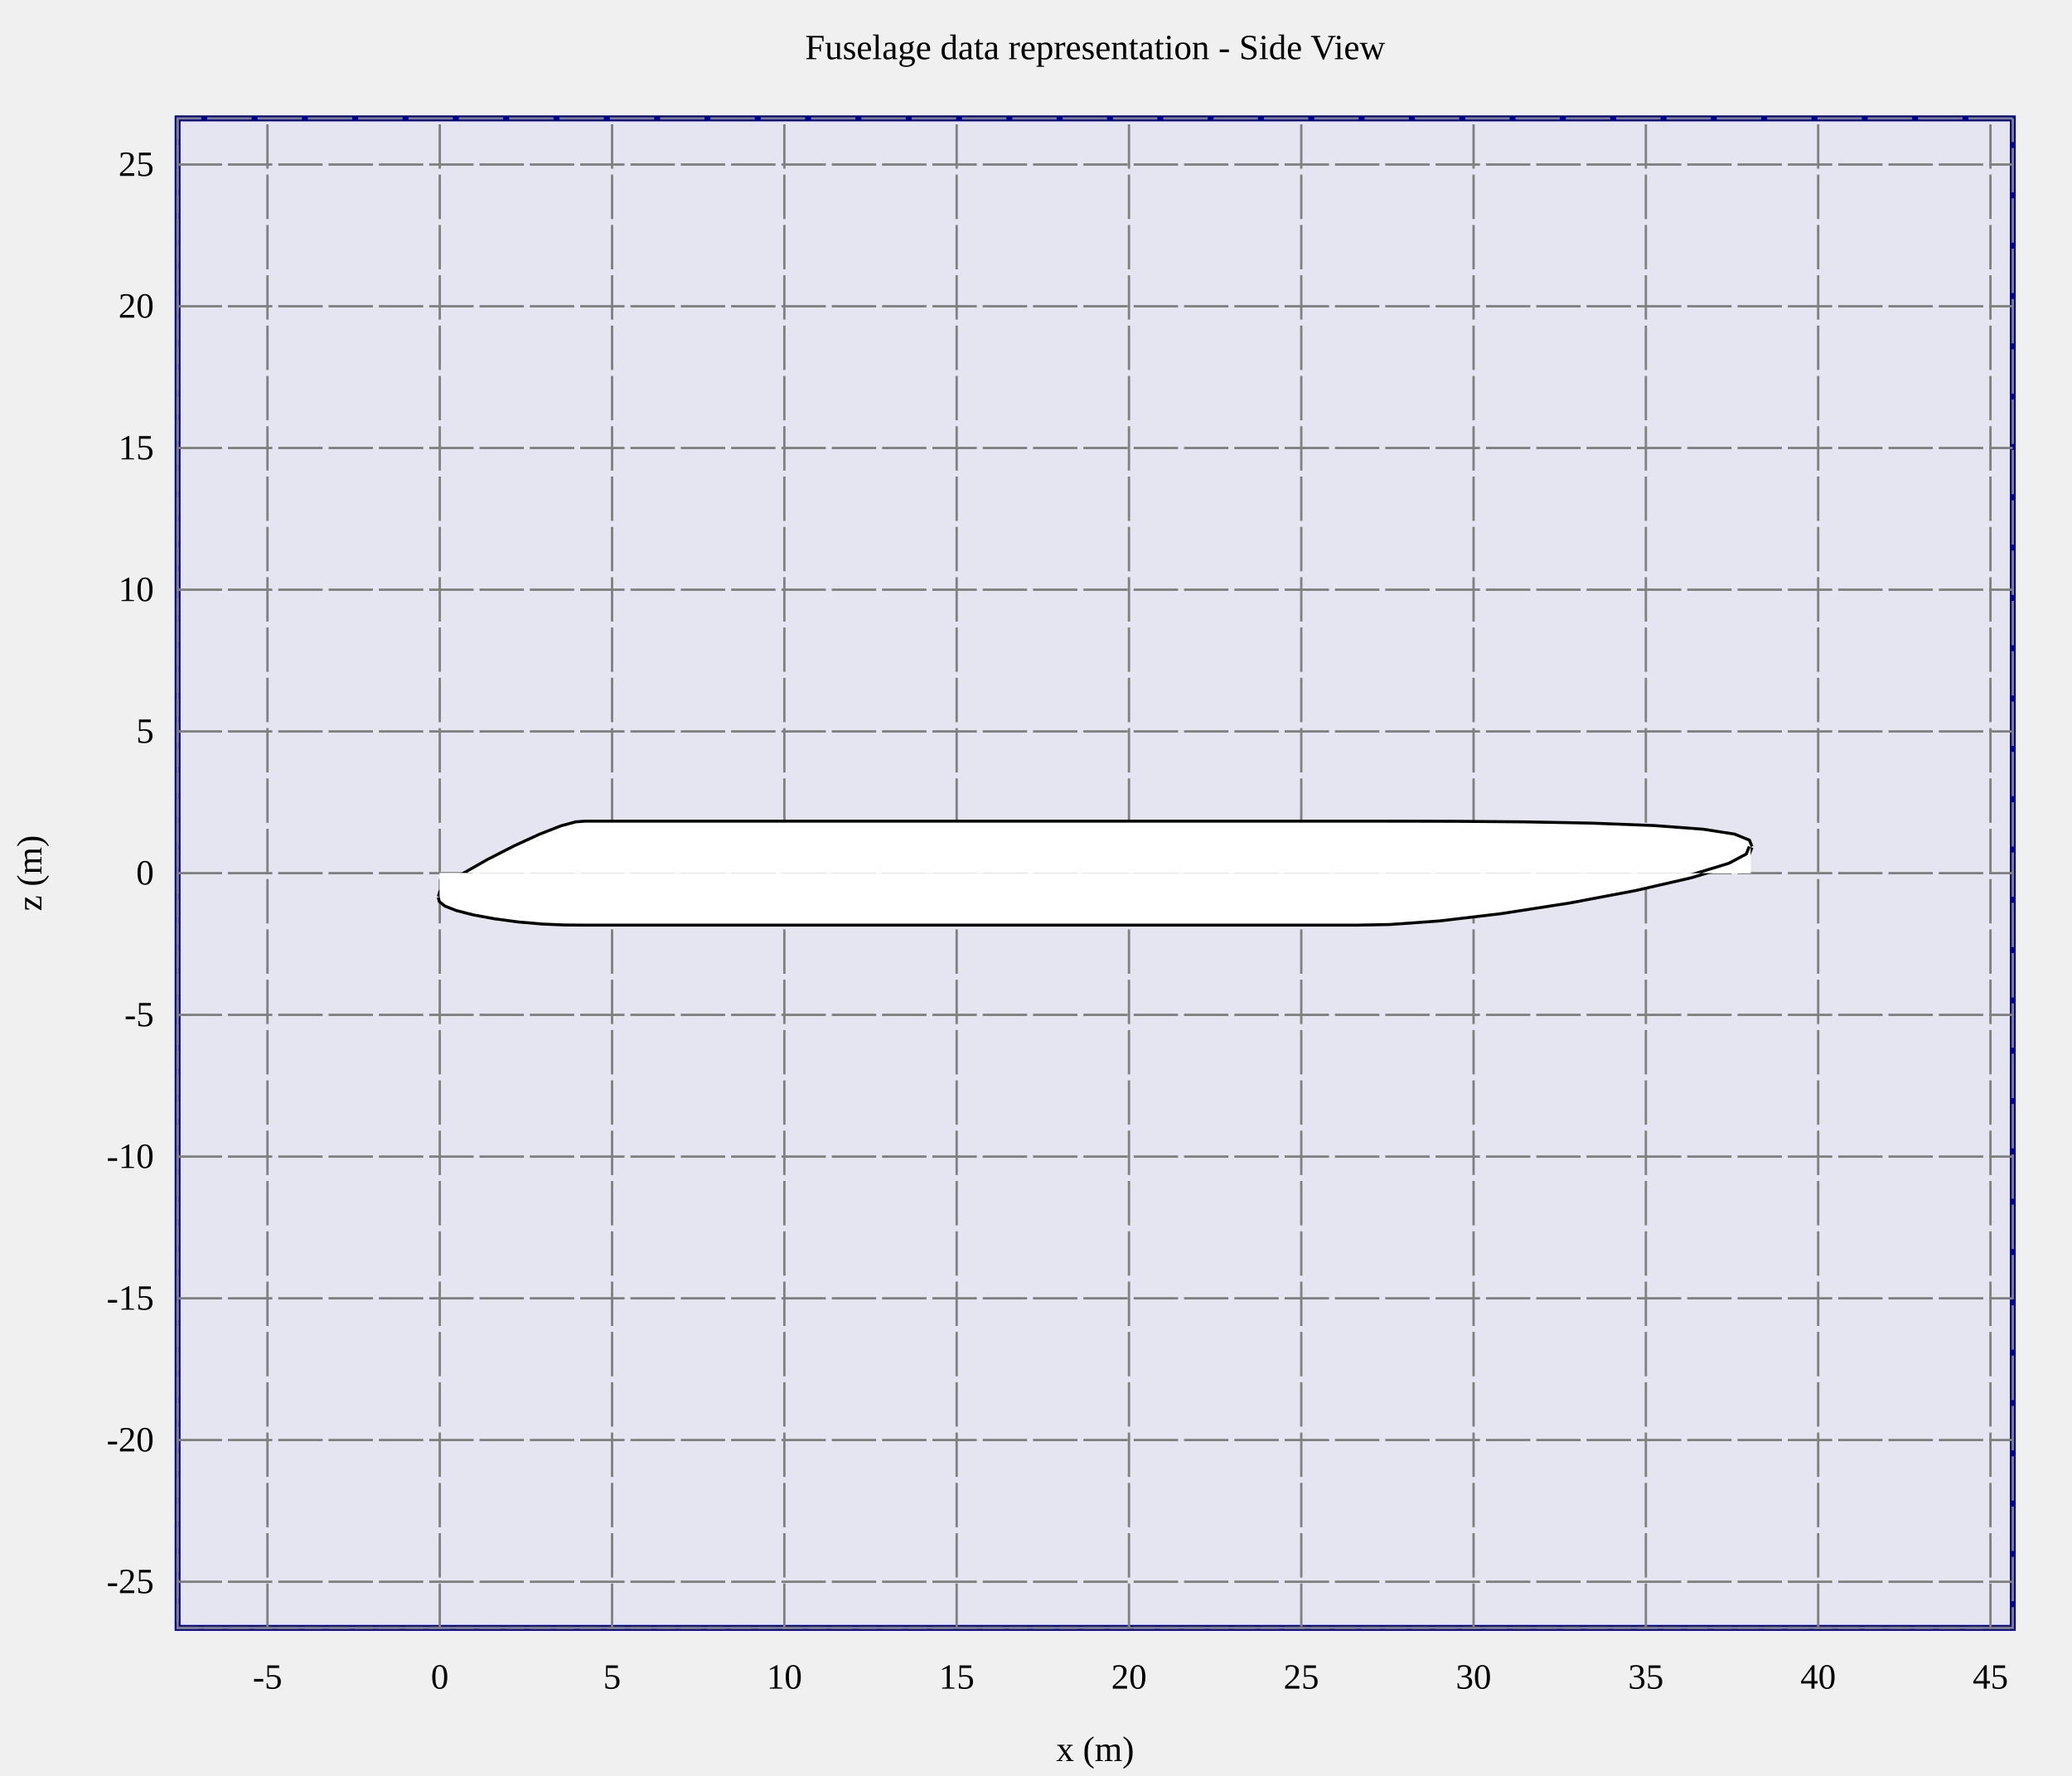
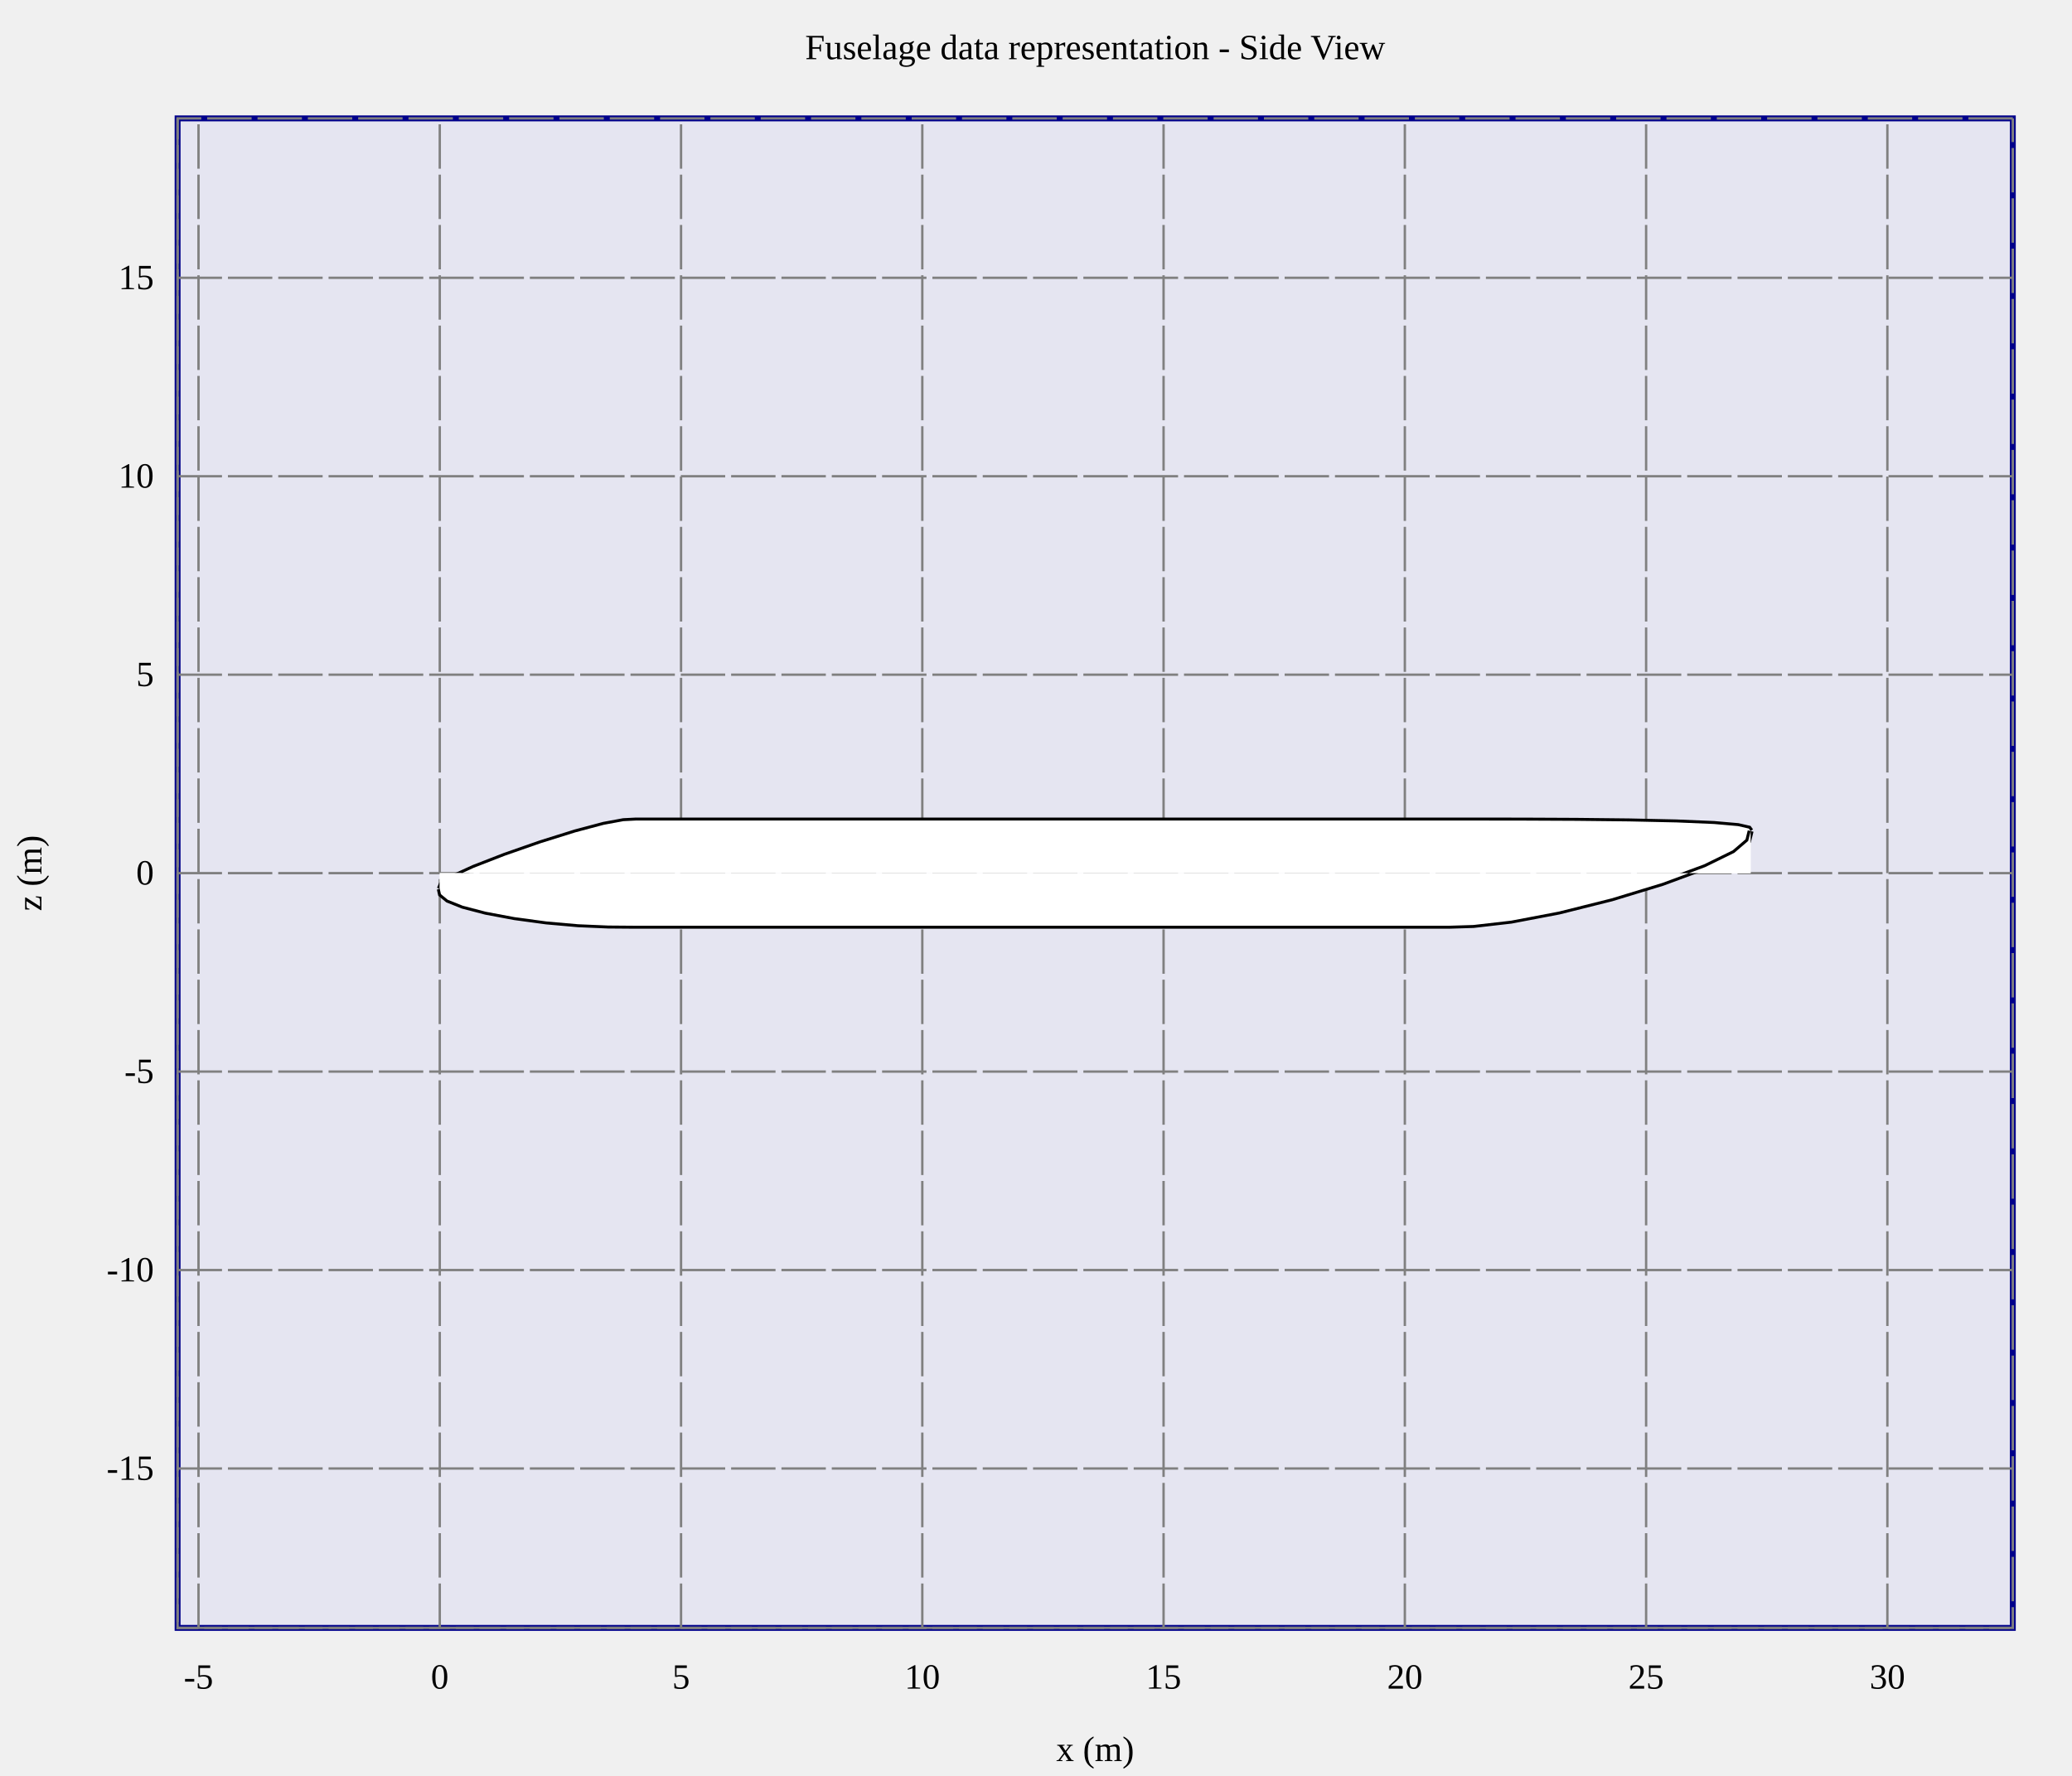
<svg xmlns="http://www.w3.org/2000/svg" id="svg" class="svg" width="700" height="600">
  <g id="page" width="700" height="600">
    <g id="graph" transform="translate(60,40)">
      <rect width="620" height="510" fill="blue" opacity="0.05" />
      <rect width="620" height="510" fill="none" opacity="1.0" style="stroke: darkblue; stroke-width: 2px;" />
      <g id="xAxis" class="axis" transform="translate(0,510)">
-         <g class="tick" transform="translate(30.36202,0)" style="opacity: 1;">
+         <g class="tick" transform="translate(7.061979,0)" style="opacity: 1;">
          <line y2="-510" x2="0" style="fill: none; stroke: rgb(128, 128, 128); stroke-width: 0.8px; stroke-dasharray: 15px, 2px; font-style: normal; font-variant-caps: normal; font-weight: normal; font-size: 10px; line-height: normal; font-family: sans-serif; shape-rendering: geometricprecision;" />
          <text dy=".71em" y="12" x="0" style="text-anchor: middle;">-5</text>
        </g>
        <g class="tick" transform="translate(88.57143,0)" style="opacity: 1;">
          <line y2="-510" x2="0" style="fill: none; stroke: rgb(128, 128, 128); stroke-width: 0.8px; stroke-dasharray: 15px, 2px; font-style: normal; font-variant-caps: normal; font-weight: normal; font-size: 10px; line-height: normal; font-family: sans-serif; shape-rendering: geometricprecision;" />
          <text dy=".71em" y="12" x="0" style="text-anchor: middle;">0</text>
        </g>
-         <g class="tick" transform="translate(146.7808,0)" style="opacity: 1;">
+         <g class="tick" transform="translate(170.0809,0)" style="opacity: 1;">
          <line y2="-510" x2="0" style="fill: none; stroke: rgb(128, 128, 128); stroke-width: 0.8px; stroke-dasharray: 15px, 2px; font-style: normal; font-variant-caps: normal; font-weight: normal; font-size: 10px; line-height: normal; font-family: sans-serif; shape-rendering: geometricprecision;" />
          <text dy=".71em" y="12" x="0" style="text-anchor: middle;">5</text>
        </g>
-         <g class="tick" transform="translate(204.9902,0)" style="opacity: 1;">
+         <g class="tick" transform="translate(251.5903,0)" style="opacity: 1;">
          <line y2="-510" x2="0" style="fill: none; stroke: rgb(128, 128, 128); stroke-width: 0.8px; stroke-dasharray: 15px, 2px; font-style: normal; font-variant-caps: normal; font-weight: normal; font-size: 10px; line-height: normal; font-family: sans-serif; shape-rendering: geometricprecision;" />
          <text dy=".71em" y="12" x="0" style="text-anchor: middle;">10</text>
        </g>
-         <g class="tick" transform="translate(263.1996,0)" style="opacity: 1;">
+         <g class="tick" transform="translate(333.0998,0)" style="opacity: 1;">
          <line y2="-510" x2="0" style="fill: none; stroke: rgb(128, 128, 128); stroke-width: 0.8px; stroke-dasharray: 15px, 2px; font-style: normal; font-variant-caps: normal; font-weight: normal; font-size: 10px; line-height: normal; font-family: sans-serif; shape-rendering: geometricprecision;" />
          <text dy=".71em" y="12" x="0" style="text-anchor: middle;">15</text>
        </g>
-         <g class="tick" transform="translate(321.409,0)" style="opacity: 1;">
+         <g class="tick" transform="translate(414.6092,0)" style="opacity: 1;">
          <line y2="-510" x2="0" style="fill: none; stroke: rgb(128, 128, 128); stroke-width: 0.8px; stroke-dasharray: 15px, 2px; font-style: normal; font-variant-caps: normal; font-weight: normal; font-size: 10px; line-height: normal; font-family: sans-serif; shape-rendering: geometricprecision;" />
          <text dy=".71em" y="12" x="0" style="text-anchor: middle;">20</text>
        </g>
-         <g class="tick" transform="translate(379.6184,0)" style="opacity: 1;">
+         <g class="tick" transform="translate(496.1187,0)" style="opacity: 1;">
          <line y2="-510" x2="0" style="fill: none; stroke: rgb(128, 128, 128); stroke-width: 0.8px; stroke-dasharray: 15px, 2px; font-style: normal; font-variant-caps: normal; font-weight: normal; font-size: 10px; line-height: normal; font-family: sans-serif; shape-rendering: geometricprecision;" />
          <text dy=".71em" y="12" x="0" style="text-anchor: middle;">25</text>
        </g>
-         <g class="tick" transform="translate(437.8279,0)" style="opacity: 1;">
+         <g class="tick" transform="translate(577.6281,0)" style="opacity: 1;">
          <line y2="-510" x2="0" style="fill: none; stroke: rgb(128, 128, 128); stroke-width: 0.8px; stroke-dasharray: 15px, 2px; font-style: normal; font-variant-caps: normal; font-weight: normal; font-size: 10px; line-height: normal; font-family: sans-serif; shape-rendering: geometricprecision;" />
          <text dy=".71em" y="12" x="0" style="text-anchor: middle;">30</text>
-         </g>
-         <g class="tick" transform="translate(496.0373,0)" style="opacity: 1;">
-           <line y2="-510" x2="0" style="fill: none; stroke: rgb(128, 128, 128); stroke-width: 0.8px; stroke-dasharray: 15px, 2px; font-style: normal; font-variant-caps: normal; font-weight: normal; font-size: 10px; line-height: normal; font-family: sans-serif; shape-rendering: geometricprecision;" />
-           <text dy=".71em" y="12" x="0" style="text-anchor: middle;">35</text>
-         </g>
-         <g class="tick" transform="translate(554.2467,0)" style="opacity: 1;">
-           <line y2="-510" x2="0" style="fill: none; stroke: rgb(128, 128, 128); stroke-width: 0.8px; stroke-dasharray: 15px, 2px; font-style: normal; font-variant-caps: normal; font-weight: normal; font-size: 10px; line-height: normal; font-family: sans-serif; shape-rendering: geometricprecision;" />
-           <text dy=".71em" y="12" x="0" style="text-anchor: middle;">40</text>
-         </g>
-         <g class="tick" transform="translate(612.4561,0)" style="opacity: 1;">
-           <line y2="-510" x2="0" style="fill: none; stroke: rgb(128, 128, 128); stroke-width: 0.8px; stroke-dasharray: 15px, 2px; font-style: normal; font-variant-caps: normal; font-weight: normal; font-size: 10px; line-height: normal; font-family: sans-serif; shape-rendering: geometricprecision;" />
-           <text dy=".71em" y="12" x="0" style="text-anchor: middle;">45</text>
        </g>
        <path class="domain" d="M0,-510V0H620V-510" style="fill: none; stroke: rgb(128, 128, 128); stroke-width: 0.8px; stroke-dasharray: 15px, 2px; font-style: normal; font-variant-caps: normal; font-weight: normal; font-size: 10px; line-height: normal; font-family: sans-serif; shape-rendering: geometricprecision;" />
      </g>
      <g id="yAxis" class="axis">
-         <g class="tick" transform="translate(0,494.4096)" style="opacity: 1;">
-           <line x2="620" y2="0" style="fill: none; stroke: rgb(128, 128, 128); stroke-dasharray: 15px, 2px; stroke-width: 0.8px; shape-rendering: geometricprecision;" />
-           <text dy=".32em" x="-8" y="0" style="text-anchor: end;">-25</text>
-         </g>
-         <g class="tick" transform="translate(0,446.5277)" style="opacity: 1;">
-           <line x2="620" y2="0" style="fill: none; stroke: rgb(128, 128, 128); stroke-dasharray: 15px, 2px; stroke-width: 0.8px; shape-rendering: geometricprecision;" />
-           <text dy=".32em" x="-8" y="0" style="text-anchor: end;">-20</text>
-         </g>
-         <g class="tick" transform="translate(0,398.6458)" style="opacity: 1;">
+         <g class="tick" transform="translate(0,456.1443)" style="opacity: 1;">
          <line x2="620" y2="0" style="fill: none; stroke: rgb(128, 128, 128); stroke-dasharray: 15px, 2px; stroke-width: 0.8px; shape-rendering: geometricprecision;" />
          <text dy=".32em" x="-8" y="0" style="text-anchor: end;">-15</text>
        </g>
-         <g class="tick" transform="translate(0,350.7639)" style="opacity: 1;">
+         <g class="tick" transform="translate(0,389.0962)" style="opacity: 1;">
          <line x2="620" y2="0" style="fill: none; stroke: rgb(128, 128, 128); stroke-dasharray: 15px, 2px; stroke-width: 0.8px; shape-rendering: geometricprecision;" />
          <text dy=".32em" x="-8" y="0" style="text-anchor: end;">-10</text>
        </g>
-         <g class="tick" transform="translate(0,302.8819)" style="opacity: 1;">
+         <g class="tick" transform="translate(0,322.0481)" style="opacity: 1;">
          <line x2="620" y2="0" style="fill: none; stroke: rgb(128, 128, 128); stroke-dasharray: 15px, 2px; stroke-width: 0.8px; shape-rendering: geometricprecision;" />
          <text dy=".32em" x="-8" y="0" style="text-anchor: end;">-5</text>
        </g>
        <g class="tick" transform="translate(0,255)" style="opacity: 1;">
          <line x2="620" y2="0" style="fill: none; stroke: rgb(128, 128, 128); stroke-dasharray: 15px, 2px; stroke-width: 0.8px; shape-rendering: geometricprecision;" />
          <text dy=".32em" x="-8" y="0" style="text-anchor: end;">0</text>
        </g>
-         <g class="tick" transform="translate(0,207.1181)" style="opacity: 1;">
+         <g class="tick" transform="translate(0,187.9519)" style="opacity: 1;">
          <line x2="620" y2="0" style="fill: none; stroke: rgb(128, 128, 128); stroke-dasharray: 15px, 2px; stroke-width: 0.8px; shape-rendering: geometricprecision;" />
          <text dy=".32em" x="-8" y="0" style="text-anchor: end;">5</text>
        </g>
-         <g class="tick" transform="translate(0,159.2361)" style="opacity: 1;">
+         <g class="tick" transform="translate(0,120.9038)" style="opacity: 1;">
          <line x2="620" y2="0" style="fill: none; stroke: rgb(128, 128, 128); stroke-dasharray: 15px, 2px; stroke-width: 0.8px; shape-rendering: geometricprecision;" />
          <text dy=".32em" x="-8" y="0" style="text-anchor: end;">10</text>
        </g>
-         <g class="tick" transform="translate(0,111.3542)" style="opacity: 1;">
+         <g class="tick" transform="translate(0,53.85571)" style="opacity: 1;">
          <line x2="620" y2="0" style="fill: none; stroke: rgb(128, 128, 128); stroke-dasharray: 15px, 2px; stroke-width: 0.8px; shape-rendering: geometricprecision;" />
          <text dy=".32em" x="-8" y="0" style="text-anchor: end;">15</text>
-         </g>
-         <g class="tick" transform="translate(0,63.47228)" style="opacity: 1;">
-           <line x2="620" y2="0" style="fill: none; stroke: rgb(128, 128, 128); stroke-dasharray: 15px, 2px; stroke-width: 0.8px; shape-rendering: geometricprecision;" />
-           <text dy=".32em" x="-8" y="0" style="text-anchor: end;">20</text>
-         </g>
-         <g class="tick" transform="translate(0,15.59036)" style="opacity: 1;">
-           <line x2="620" y2="0" style="fill: none; stroke: rgb(128, 128, 128); stroke-dasharray: 15px, 2px; stroke-width: 0.8px; shape-rendering: geometricprecision;" />
-           <text dy=".32em" x="-8" y="0" style="text-anchor: end;">25</text>
        </g>
        <path class="domain" d="M620,0H0V510H620" style="fill: none; stroke: rgb(128, 128, 128); stroke-dasharray: 15px, 2px; stroke-width: 0.8px; shape-rendering: geometricprecision;" />
      </g>
      <g id="xy" class="xy">
-         <path id="line" d="M88.571,263.054L89.028,261.457L91.626,258.946L97.06,255.301L104.86,250.856L113.835,246.266L122.526,242.276L129.652,239.497L134.563,238.168L137.684,237.935L137.684,237.935L213.718,237.935L300.666,237.935L398.527,237.935L398.527,237.935L412.736,237.938L432.228,237.986L454.86,238.173L477.975,238.615L498.875,239.42L515.294,240.653L525.874,242.298L530.63,244.234L531.429,246.19" class="line" style="fill:none; stroke:black; stroke-width:2" />
-         <path id="area" d="M88.571,263.054L89.028,261.457L91.626,258.946L97.06,255.301L104.86,250.856L113.835,246.266L122.526,242.276L129.652,239.497L134.563,238.168L137.684,237.935L137.684,237.935L213.718,237.935L300.666,237.935L398.527,237.935L398.527,237.935L412.736,237.938L432.228,237.986L454.86,238.173L477.975,238.615L498.875,239.42L515.294,240.653L525.874,242.298L530.63,244.234L531.429,246.19L531.429,255L530.63,255L525.874,255L515.294,255L498.875,255L477.975,255L454.86,255L432.228,255L412.736,255L398.527,255L398.527,255L300.666,255L213.718,255L137.684,255L137.684,255L134.563,255L129.652,255L122.526,255L113.835,255L104.86,255L97.06,255L91.626,255L89.028,255L88.571,255Z" class="area" style="fill:white;" opacity="1" />
+         <path id="line" d="M88.571,260.333L89.187,258.864L92.691,256.554L100.022,253.2L110.544,249.111L122.651,244.888L134.375,241.217L143.988,238.66L150.612,237.438L154.823,237.223L154.823,237.223L231.624,237.223L323.148,237.223L429.394,237.223L429.394,237.223L440.303,237.224L455.268,237.245L472.643,237.325L490.39,237.516L506.435,237.863L519.042,238.393L527.164,239.102L530.815,239.936L531.429,240.778" class="line" style="fill:none; stroke:black; stroke-width:2" />
+         <path id="area" d="M88.571,260.333L89.187,258.864L92.691,256.554L100.022,253.2L110.544,249.111L122.651,244.888L134.375,241.217L143.988,238.66L150.612,237.438L154.823,237.223L154.823,237.223L231.624,237.223L323.148,237.223L429.394,237.223L429.394,237.223L440.303,237.224L455.268,237.245L472.643,237.325L490.39,237.516L506.435,237.863L519.042,238.393L527.164,239.102L530.815,239.936L531.429,240.778L531.429,255L530.815,255L527.164,255L519.042,255L506.435,255L490.39,255L472.643,255L455.268,255L440.303,255L429.394,255L429.394,255L323.148,255L231.624,255L154.823,255L154.823,255L150.612,255L143.988,255L134.375,255L122.651,255L110.544,255L100.022,255L92.691,255L89.187,255L88.571,255Z" class="area" style="fill:white;" opacity="1" />
      </g>
      <g id="xy" class="xy">
-         <path id="line" d="M88.571,263.054L88.863,264.33L90.578,265.705L94.332,267.17L100.069,268.631L107.285,269.955L115.25,271.008L123.233,271.697L130.73,272.012L137.684,272.065L137.684,272.065L213.718,272.065L300.666,272.065L398.527,272.065L398.527,272.065L409.479,271.856L426.088,270.67L447.072,268.189L470.191,264.596L492.604,260.361L511.389,256.05L524.245,252.145L530.353,248.896L531.429,246.19" class="line" style="fill:none; stroke:black; stroke-width:2" />
-         <path id="area" d="M88.571,263.054L88.863,264.33L90.578,265.705L94.332,267.17L100.069,268.631L107.285,269.955L115.25,271.008L123.233,271.697L130.73,272.012L137.684,272.065L137.684,272.065L213.718,272.065L300.666,272.065L398.527,272.065L398.527,272.065L409.479,271.856L426.088,270.67L447.072,268.189L470.191,264.596L492.604,260.361L511.389,256.05L524.245,252.145L530.353,248.896L531.429,246.19L531.429,255L530.353,255L524.245,255L511.389,255L492.604,255L470.191,255L447.072,255L426.088,255L409.479,255L398.527,255L398.527,255L300.666,255L213.718,255L137.684,255L137.684,255L130.73,255L123.233,255L115.25,255L107.285,255L100.069,255L94.332,255L90.578,255L88.863,255L88.571,255Z" class="area" style="fill:white;" opacity="1" />
+         <path id="line" d="M88.571,260.333L88.965,262.095L91.278,263.995L96.342,266.017L104.082,268.035L113.816,269.864L124.56,271.318L135.329,272.269L145.442,272.703L154.823,272.777L154.823,272.777L231.624,272.777L323.148,272.777L429.394,272.777L429.394,272.777L437.802,272.518L450.554,271.052L466.664,267.984L484.414,263.54L501.621,258.304L516.044,252.972L525.913,248.143L530.603,244.125L531.429,240.778" class="line" style="fill:none; stroke:black; stroke-width:2" />
+         <path id="area" d="M88.571,260.333L88.965,262.095L91.278,263.995L96.342,266.017L104.082,268.035L113.816,269.864L124.56,271.318L135.329,272.269L145.442,272.703L154.823,272.777L154.823,272.777L231.624,272.777L323.148,272.777L429.394,272.777L429.394,272.777L437.802,272.518L450.554,271.052L466.664,267.984L484.414,263.54L501.621,258.304L516.044,252.972L525.913,248.143L530.603,244.125L531.429,240.778L531.429,255L530.603,255L525.913,255L516.044,255L501.621,255L484.414,255L466.664,255L450.554,255L437.802,255L429.394,255L429.394,255L323.148,255L231.624,255L154.823,255L154.823,255L145.442,255L135.329,255L124.56,255L113.816,255L104.082,255L96.342,255L91.278,255L88.965,255L88.571,255Z" class="area" style="fill:white;" opacity="1" />
      </g>
    </g>
  </g>
  <text class="x label" text-anchor="middle" x="370" y="595">x (m)</text>
  <text class="y label" text-anchor="middle" x="-295" y="5" dy=".75em" transform="rotate(-90)">z (m)</text>
  <text class="title" text-anchor="middle" x="370" y="20">Fuselage data representation - Side View</text>
</svg>
